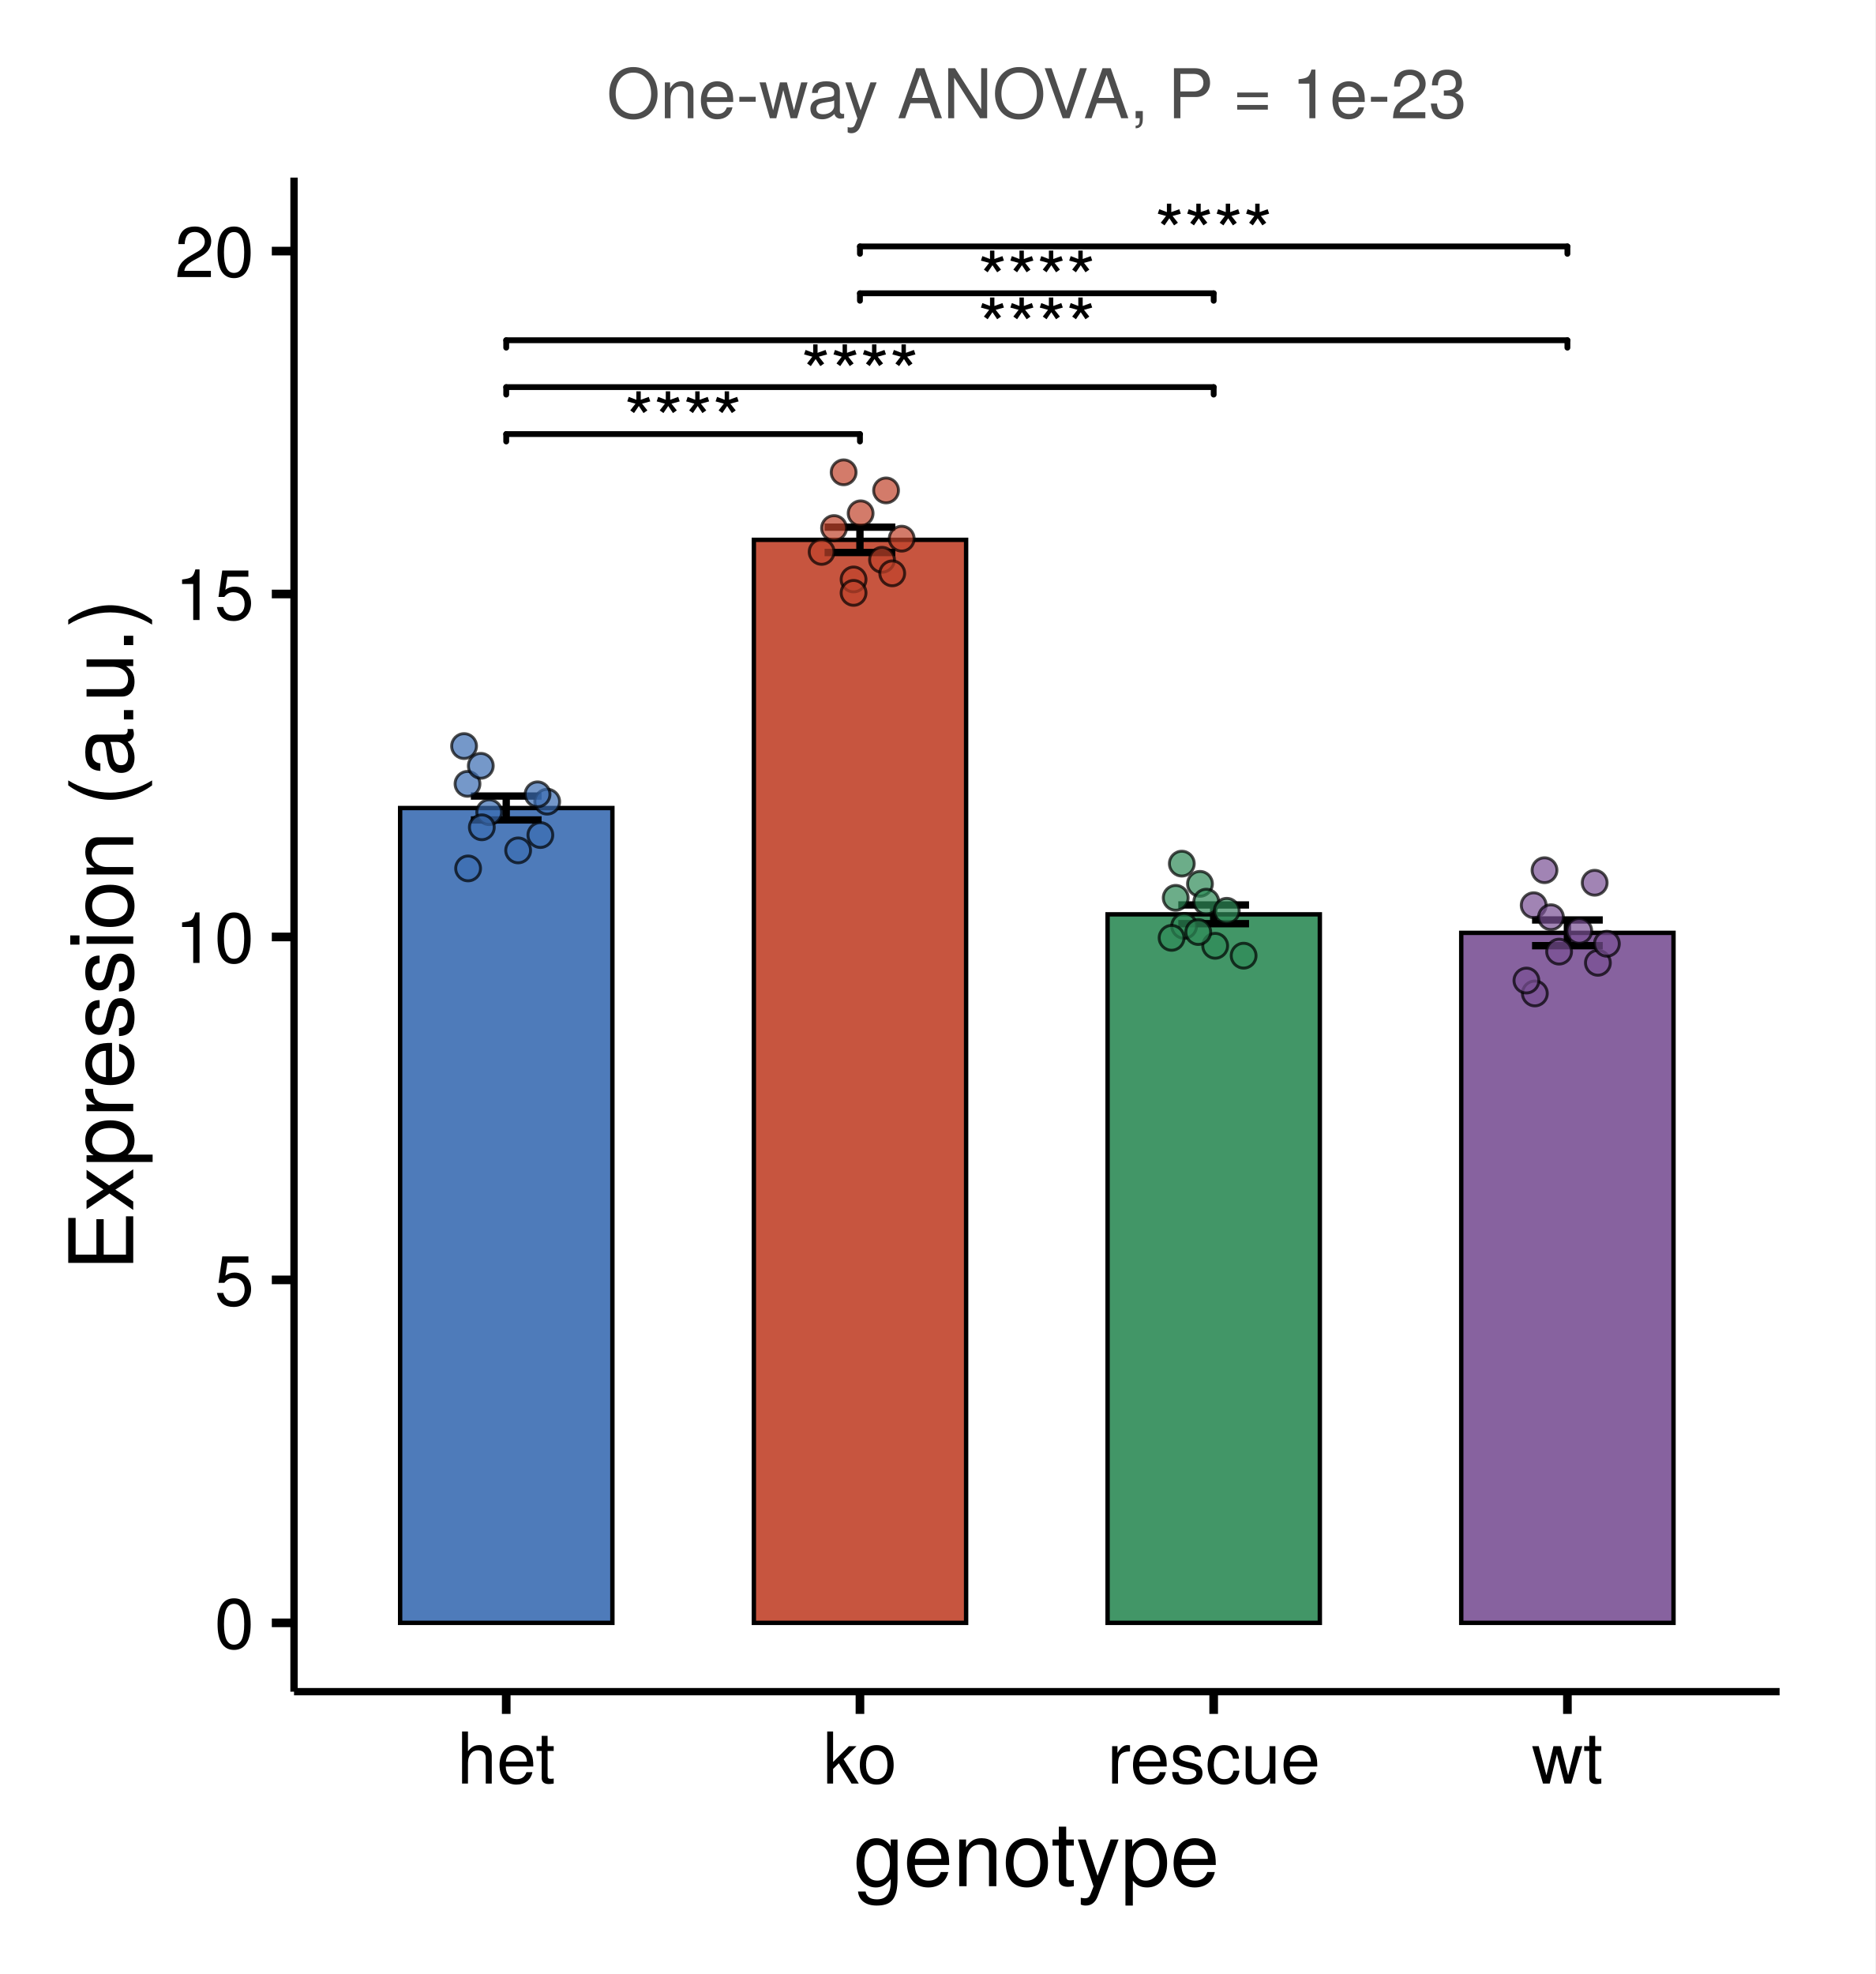
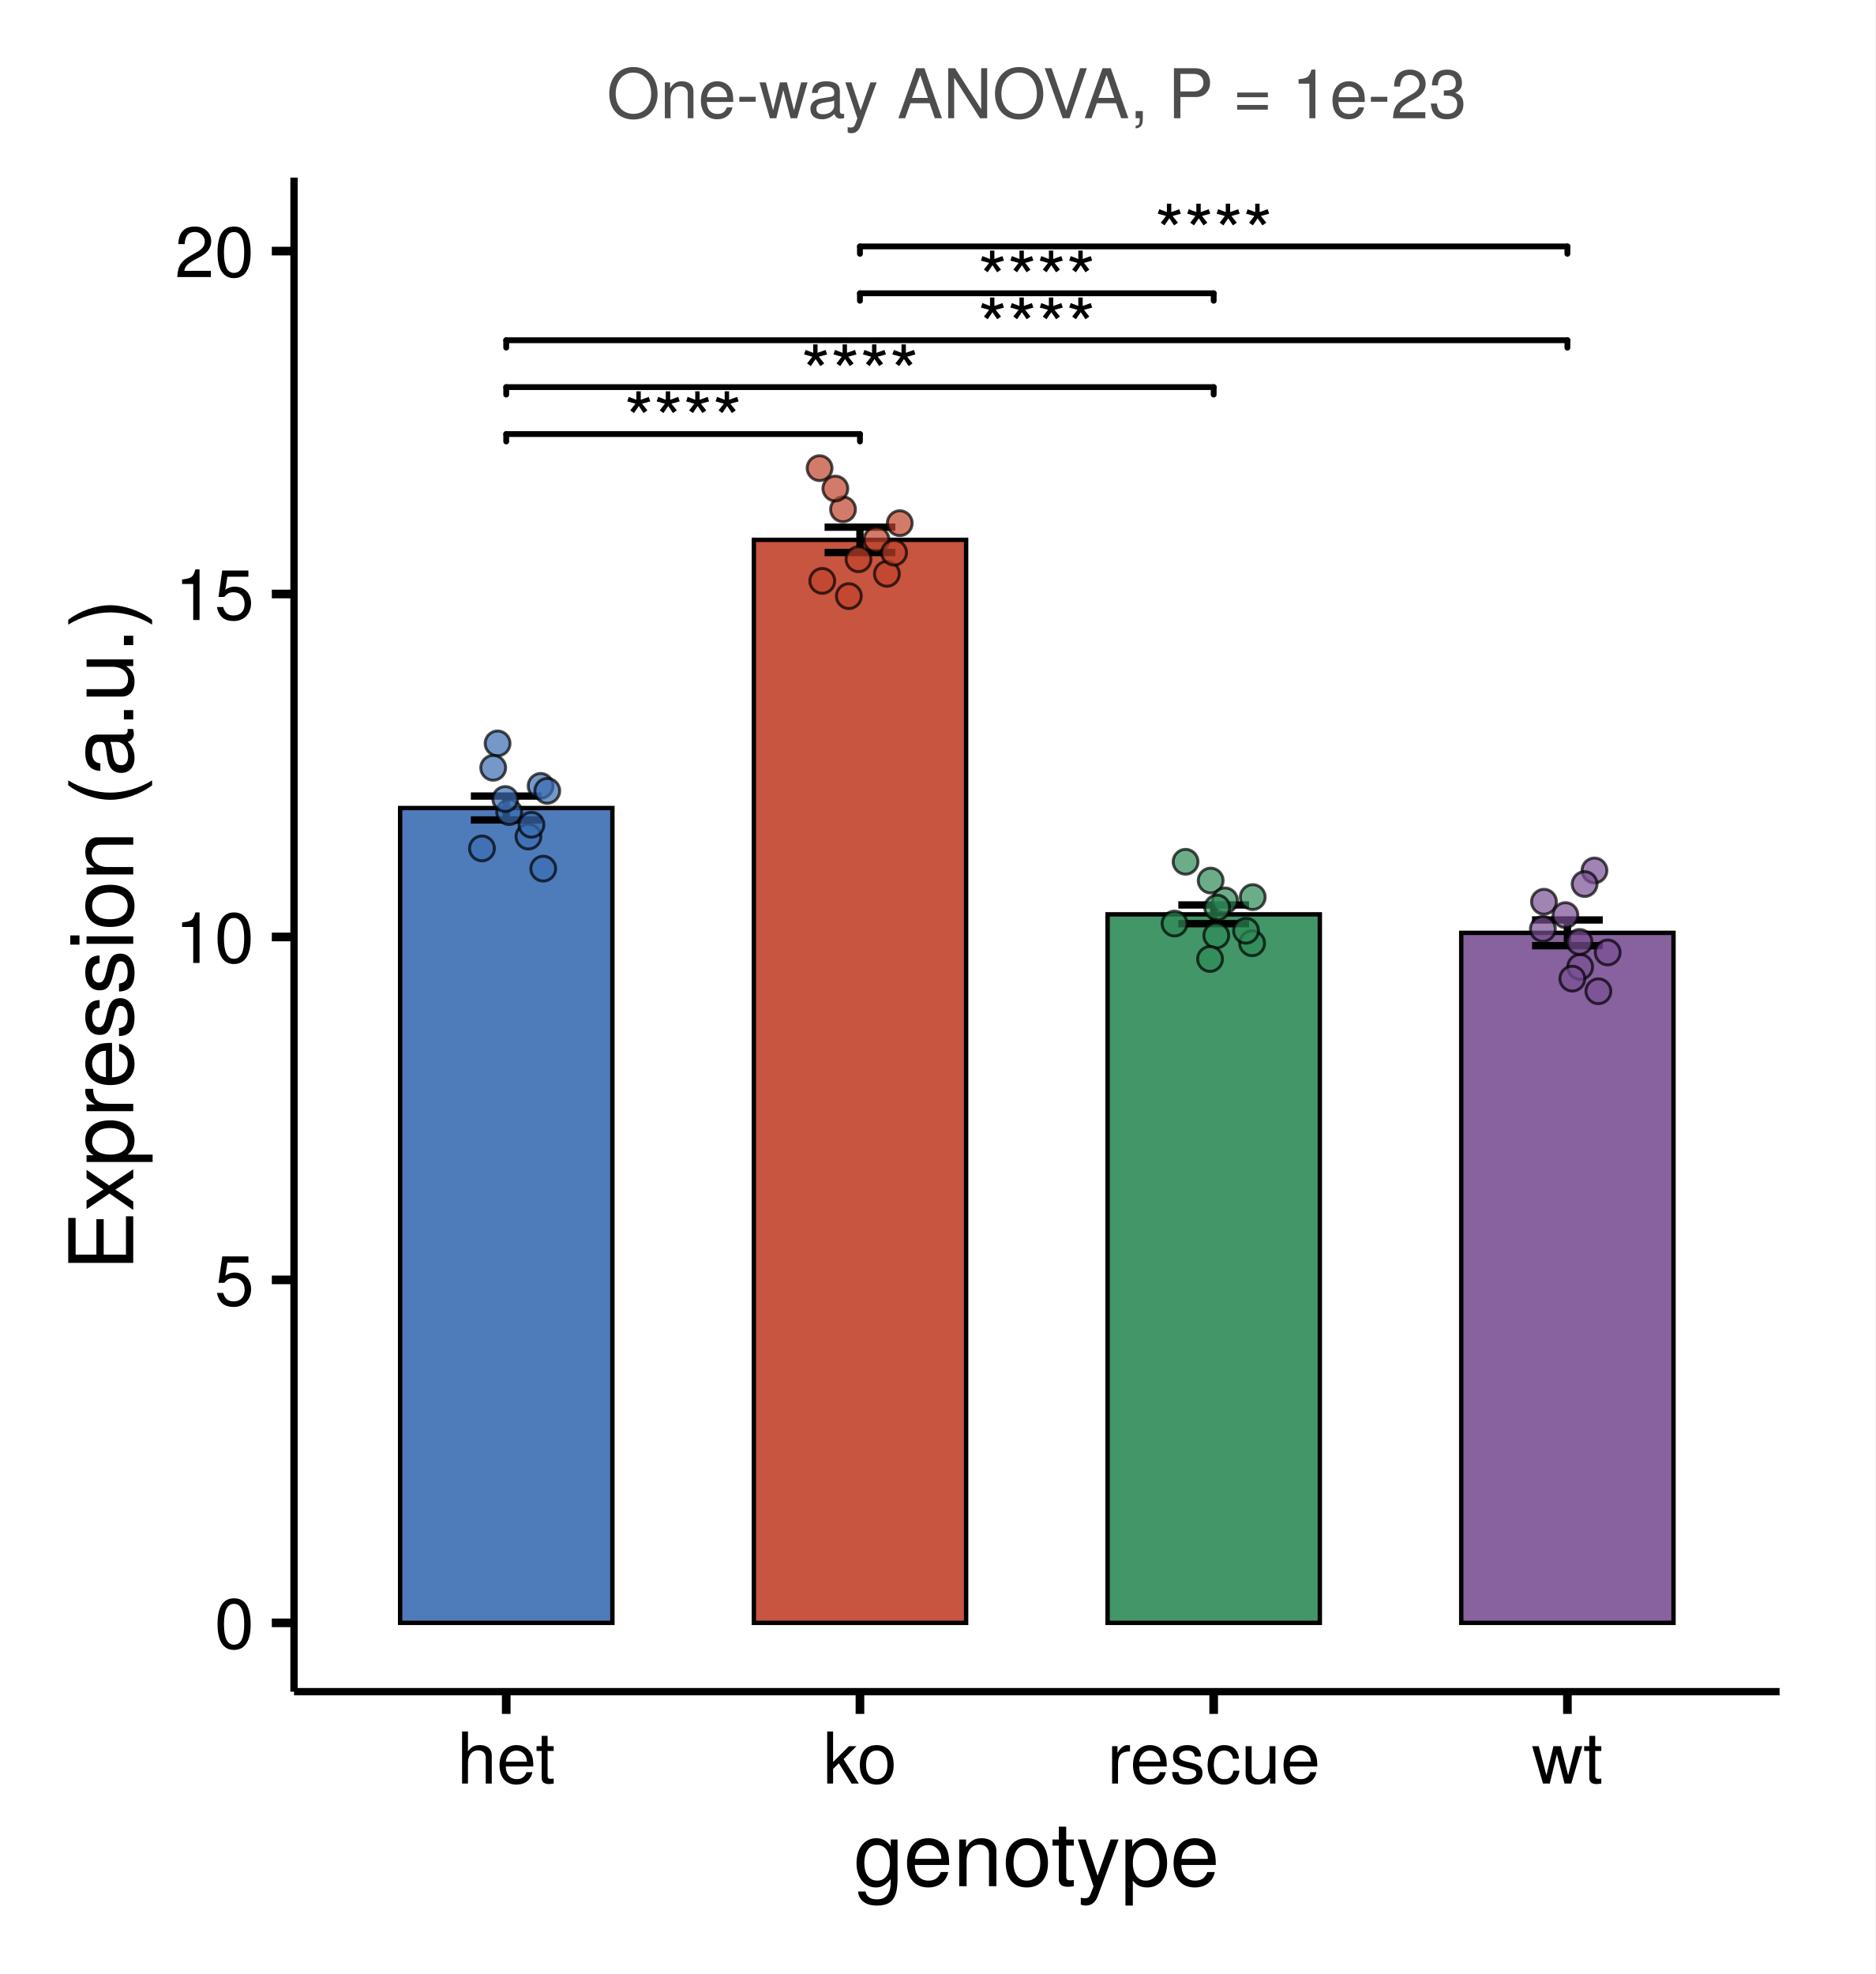
<svg xmlns="http://www.w3.org/2000/svg" class="svglite" width="273.60pt" height="288.00pt" viewBox="0 0 273.60 288.00">
  <defs>
    <style type="text/css">
    .svglite line, .svglite polyline, .svglite polygon, .svglite path, .svglite rect, .svglite circle {
      fill: none;
      stroke: #000000;
      stroke-linecap: round;
      stroke-linejoin: round;
      stroke-miterlimit: 10.00;
    }
    .svglite text {
      white-space: pre;
    }
  </style>
  </defs>
  <rect width="100%" height="100%" style="stroke: none; fill: #FFFFFF;" />
  <defs>
    <clipPath id="cpMC4wMHwyNzMuNjB8MC4wMHwyODguMDA=">
      <rect x="0.00" y="0.00" width="273.60" height="288.00" />
    </clipPath>
  </defs>
  <g clip-path="url(#cpMC4wMHwyNzMuNjB8MC4wMHwyODguMDA=)">
    <rect x="0.00" y="0.00" width="273.60" height="288.00" style="stroke-width: 1.26; stroke: #FFFFFF; fill: #FFFFFF;" />
  </g>
  <defs>
    <clipPath id="cpNDIuOTB8MjU5LjY1fDI1LjkxfDI0Ni44MQ==">
      <rect x="42.90" y="25.91" width="216.76" height="220.90" />
    </clipPath>
  </defs>
  <g clip-path="url(#cpNDIuOTB8MjU5LjY1fDI1LjkxfDI0Ni44MQ==)">
    <rect x="42.90" y="25.91" width="216.76" height="220.90" style="stroke-width: 1.26; stroke: none; fill: #FFFFFF;" />
    <rect x="58.38" y="117.89" width="30.97" height="118.88" style="stroke-width: 0.64; stroke-linecap: butt; stroke-linejoin: miter; fill: #3B6DB3; fill-opacity: 0.90;" />
    <rect x="109.99" y="78.76" width="30.97" height="158.01" style="stroke-width: 0.64; stroke-linecap: butt; stroke-linejoin: miter; fill: #C1432B; fill-opacity: 0.90;" />
    <rect x="161.60" y="133.40" width="30.97" height="103.37" style="stroke-width: 0.64; stroke-linecap: butt; stroke-linejoin: miter; fill: #2E8B57; fill-opacity: 0.90;" />
    <rect x="213.20" y="136.10" width="30.97" height="100.67" style="stroke-width: 0.64; stroke-linecap: butt; stroke-linejoin: miter; fill: #7A5195; fill-opacity: 0.90;" />
    <polyline points="68.70,116.14 79.02,116.14 " style="stroke-width: 1.07; stroke-linecap: butt;" />
    <polyline points="73.86,116.14 73.86,119.63 " style="stroke-width: 1.07; stroke-linecap: butt;" />
    <polyline points="68.70,119.63 79.02,119.63 " style="stroke-width: 1.07; stroke-linecap: butt;" />
    <polyline points="120.31,76.91 130.63,76.91 " style="stroke-width: 1.07; stroke-linecap: butt;" />
    <polyline points="125.47,76.91 125.47,80.61 " style="stroke-width: 1.07; stroke-linecap: butt;" />
    <polyline points="120.31,80.61 130.63,80.61 " style="stroke-width: 1.07; stroke-linecap: butt;" />
    <polyline points="171.92,132.03 182.24,132.03 " style="stroke-width: 1.07; stroke-linecap: butt;" />
    <polyline points="177.08,132.03 177.08,134.76 " style="stroke-width: 1.07; stroke-linecap: butt;" />
    <polyline points="171.92,134.76 182.24,134.76 " style="stroke-width: 1.07; stroke-linecap: butt;" />
    <polyline points="223.53,134.22 233.85,134.22 " style="stroke-width: 1.07; stroke-linecap: butt;" />
    <polyline points="228.69,134.22 228.69,137.97 " style="stroke-width: 1.07; stroke-linecap: butt;" />
    <polyline points="223.53,137.97 233.85,137.97 " style="stroke-width: 1.07; stroke-linecap: butt;" />
-     <circle cx="227.48" cy="138.84" r="1.81" style="stroke-width: 0.43; stroke: #000000; stroke-opacity: 0.70; fill: #7A5195; fill-opacity: 0.70;" />
-     <circle cx="223.77" cy="132.07" r="1.81" style="stroke-width: 0.43; stroke: #000000; stroke-opacity: 0.70; fill: #7A5195; fill-opacity: 0.70;" />
-     <circle cx="223.94" cy="144.94" r="1.81" style="stroke-width: 0.43; stroke: #000000; stroke-opacity: 0.70; fill: #7A5195; fill-opacity: 0.70;" />
-     <circle cx="225.35" cy="126.96" r="1.81" style="stroke-width: 0.43; stroke: #000000; stroke-opacity: 0.70; fill: #7A5195; fill-opacity: 0.70;" />
-     <circle cx="230.42" cy="135.81" r="1.81" style="stroke-width: 0.43; stroke: #000000; stroke-opacity: 0.70; fill: #7A5195; fill-opacity: 0.70;" />
-     <circle cx="233.14" cy="140.47" r="1.81" style="stroke-width: 0.43; stroke: #000000; stroke-opacity: 0.70; fill: #7A5195; fill-opacity: 0.70;" />
-     <circle cx="232.67" cy="128.79" r="1.81" style="stroke-width: 0.43; stroke: #000000; stroke-opacity: 0.70; fill: #7A5195; fill-opacity: 0.70;" />
-     <circle cx="234.45" cy="137.69" r="1.81" style="stroke-width: 0.43; stroke: #000000; stroke-opacity: 0.70; fill: #7A5195; fill-opacity: 0.70;" />
-     <circle cx="226.29" cy="133.82" r="1.81" style="stroke-width: 0.43; stroke: #000000; stroke-opacity: 0.70; fill: #7A5195; fill-opacity: 0.70;" />
-     <circle cx="222.71" cy="143.06" r="1.81" style="stroke-width: 0.43; stroke: #000000; stroke-opacity: 0.70; fill: #7A5195; fill-opacity: 0.70;" />
-     <circle cx="78.84" cy="121.83" r="1.81" style="stroke-width: 0.43; stroke: #000000; stroke-opacity: 0.70; fill: #3B6DB3; fill-opacity: 0.70;" />
-     <circle cx="68.21" cy="114.36" r="1.81" style="stroke-width: 0.43; stroke: #000000; stroke-opacity: 0.70; fill: #3B6DB3; fill-opacity: 0.70;" />
-     <circle cx="68.30" cy="126.70" r="1.81" style="stroke-width: 0.43; stroke: #000000; stroke-opacity: 0.70; fill: #3B6DB3; fill-opacity: 0.70;" />
-     <circle cx="67.71" cy="108.85" r="1.81" style="stroke-width: 0.43; stroke: #000000; stroke-opacity: 0.70; fill: #3B6DB3; fill-opacity: 0.70;" />
-     <circle cx="71.38" cy="118.49" r="1.81" style="stroke-width: 0.43; stroke: #000000; stroke-opacity: 0.70; fill: #3B6DB3; fill-opacity: 0.70;" />
-     <circle cx="79.84" cy="116.96" r="1.81" style="stroke-width: 0.43; stroke: #000000; stroke-opacity: 0.70; fill: #3B6DB3; fill-opacity: 0.70;" />
-     <circle cx="75.60" cy="124.07" r="1.81" style="stroke-width: 0.43; stroke: #000000; stroke-opacity: 0.70; fill: #3B6DB3; fill-opacity: 0.70;" />
-     <circle cx="70.15" cy="111.73" r="1.81" style="stroke-width: 0.43; stroke: #000000; stroke-opacity: 0.70; fill: #3B6DB3; fill-opacity: 0.70;" />
-     <circle cx="70.30" cy="120.70" r="1.81" style="stroke-width: 0.43; stroke: #000000; stroke-opacity: 0.70; fill: #3B6DB3; fill-opacity: 0.70;" />
-     <circle cx="78.43" cy="115.89" r="1.81" style="stroke-width: 0.43; stroke: #000000; stroke-opacity: 0.70; fill: #3B6DB3; fill-opacity: 0.70;" />
-     <circle cx="124.54" cy="84.54" r="1.81" style="stroke-width: 0.43; stroke: #000000; stroke-opacity: 0.70; fill: #C1432B; fill-opacity: 0.70;" />
-     <circle cx="121.69" cy="77.04" r="1.81" style="stroke-width: 0.43; stroke: #000000; stroke-opacity: 0.70; fill: #C1432B; fill-opacity: 0.70;" />
-     <circle cx="128.69" cy="81.67" r="1.81" style="stroke-width: 0.43; stroke: #000000; stroke-opacity: 0.70; fill: #C1432B; fill-opacity: 0.70;" />
-     <circle cx="123.09" cy="68.91" r="1.81" style="stroke-width: 0.43; stroke: #000000; stroke-opacity: 0.70; fill: #C1432B; fill-opacity: 0.70;" />
-     <circle cx="124.54" cy="86.50" r="1.81" style="stroke-width: 0.43; stroke: #000000; stroke-opacity: 0.70; fill: #C1432B; fill-opacity: 0.70;" />
-     <circle cx="125.57" cy="74.89" r="1.81" style="stroke-width: 0.43; stroke: #000000; stroke-opacity: 0.70; fill: #C1432B; fill-opacity: 0.70;" />
-     <circle cx="131.56" cy="78.59" r="1.81" style="stroke-width: 0.43; stroke: #000000; stroke-opacity: 0.70; fill: #C1432B; fill-opacity: 0.70;" />
-     <circle cx="130.18" cy="83.65" r="1.81" style="stroke-width: 0.43; stroke: #000000; stroke-opacity: 0.70; fill: #C1432B; fill-opacity: 0.70;" />
-     <circle cx="129.28" cy="71.55" r="1.81" style="stroke-width: 0.43; stroke: #000000; stroke-opacity: 0.70; fill: #C1432B; fill-opacity: 0.70;" />
-     <circle cx="119.88" cy="80.52" r="1.81" style="stroke-width: 0.43; stroke: #000000; stroke-opacity: 0.70; fill: #C1432B; fill-opacity: 0.70;" />
-     <circle cx="172.77" cy="135.09" r="1.81" style="stroke-width: 0.43; stroke: #000000; stroke-opacity: 0.70; fill: #2E8B57; fill-opacity: 0.70;" />
-     <circle cx="175.08" cy="128.95" r="1.81" style="stroke-width: 0.43; stroke: #000000; stroke-opacity: 0.70; fill: #2E8B57; fill-opacity: 0.70;" />
-     <circle cx="177.30" cy="137.99" r="1.81" style="stroke-width: 0.43; stroke: #000000; stroke-opacity: 0.70; fill: #2E8B57; fill-opacity: 0.70;" />
-     <circle cx="172.43" cy="126.00" r="1.81" style="stroke-width: 0.43; stroke: #000000; stroke-opacity: 0.70; fill: #2E8B57; fill-opacity: 0.70;" />
-     <circle cx="170.94" cy="136.83" r="1.81" style="stroke-width: 0.43; stroke: #000000; stroke-opacity: 0.70; fill: #2E8B57; fill-opacity: 0.70;" />
-     <circle cx="176.00" cy="131.55" r="1.81" style="stroke-width: 0.43; stroke: #000000; stroke-opacity: 0.70; fill: #2E8B57; fill-opacity: 0.70;" />
-     <circle cx="178.99" cy="132.88" r="1.81" style="stroke-width: 0.43; stroke: #000000; stroke-opacity: 0.70; fill: #2E8B57; fill-opacity: 0.70;" />
-     <circle cx="181.45" cy="139.43" r="1.81" style="stroke-width: 0.43; stroke: #000000; stroke-opacity: 0.70; fill: #2E8B57; fill-opacity: 0.70;" />
-     <circle cx="171.54" cy="130.99" r="1.81" style="stroke-width: 0.43; stroke: #000000; stroke-opacity: 0.70; fill: #2E8B57; fill-opacity: 0.70;" />
-     <circle cx="174.83" cy="135.98" r="1.81" style="stroke-width: 0.43; stroke: #000000; stroke-opacity: 0.70; fill: #2E8B57; fill-opacity: 0.70;" />
+     <circle cx="234.57" cy="138.96" r="1.81" style="stroke-width: 0.43; stroke: #000000; stroke-opacity: 0.70; fill: #7A5195; fill-opacity: 0.70;" />
+     <circle cx="225.27" cy="131.56" r="1.81" style="stroke-width: 0.43; stroke: #000000; stroke-opacity: 0.70; fill: #7A5195; fill-opacity: 0.70;" />
+     <circle cx="233.21" cy="144.62" r="1.81" style="stroke-width: 0.43; stroke: #000000; stroke-opacity: 0.70; fill: #7A5195; fill-opacity: 0.70;" />
+     <circle cx="232.64" cy="127.00" r="1.81" style="stroke-width: 0.43; stroke: #000000; stroke-opacity: 0.70; fill: #7A5195; fill-opacity: 0.70;" />
+     <circle cx="225.11" cy="135.53" r="1.81" style="stroke-width: 0.43; stroke: #000000; stroke-opacity: 0.70; fill: #7A5195; fill-opacity: 0.70;" />
+     <circle cx="230.55" cy="141.07" r="1.81" style="stroke-width: 0.43; stroke: #000000; stroke-opacity: 0.70; fill: #7A5195; fill-opacity: 0.70;" />
+     <circle cx="231.20" cy="128.98" r="1.81" style="stroke-width: 0.43; stroke: #000000; stroke-opacity: 0.70; fill: #7A5195; fill-opacity: 0.70;" />
+     <circle cx="230.46" cy="137.42" r="1.81" style="stroke-width: 0.43; stroke: #000000; stroke-opacity: 0.70; fill: #7A5195; fill-opacity: 0.70;" />
+     <circle cx="228.40" cy="133.51" r="1.81" style="stroke-width: 0.43; stroke: #000000; stroke-opacity: 0.70; fill: #7A5195; fill-opacity: 0.70;" />
+     <circle cx="229.41" cy="142.78" r="1.81" style="stroke-width: 0.43; stroke: #000000; stroke-opacity: 0.70; fill: #7A5195; fill-opacity: 0.70;" />
+     <circle cx="77.10" cy="122.05" r="1.81" style="stroke-width: 0.43; stroke: #000000; stroke-opacity: 0.70; fill: #3B6DB3; fill-opacity: 0.70;" />
+     <circle cx="78.88" cy="114.66" r="1.81" style="stroke-width: 0.43; stroke: #000000; stroke-opacity: 0.70; fill: #3B6DB3; fill-opacity: 0.70;" />
+     <circle cx="79.26" cy="126.73" r="1.81" style="stroke-width: 0.43; stroke: #000000; stroke-opacity: 0.70; fill: #3B6DB3; fill-opacity: 0.70;" />
+     <circle cx="72.60" cy="108.46" r="1.81" style="stroke-width: 0.43; stroke: #000000; stroke-opacity: 0.70; fill: #3B6DB3; fill-opacity: 0.70;" />
+     <circle cx="74.29" cy="118.48" r="1.81" style="stroke-width: 0.43; stroke: #000000; stroke-opacity: 0.70; fill: #3B6DB3; fill-opacity: 0.70;" />
+     <circle cx="73.72" cy="116.57" r="1.81" style="stroke-width: 0.43; stroke: #000000; stroke-opacity: 0.70; fill: #3B6DB3; fill-opacity: 0.70;" />
+     <circle cx="70.32" cy="123.78" r="1.81" style="stroke-width: 0.43; stroke: #000000; stroke-opacity: 0.70; fill: #3B6DB3; fill-opacity: 0.70;" />
+     <circle cx="71.96" cy="112.02" r="1.81" style="stroke-width: 0.43; stroke: #000000; stroke-opacity: 0.70; fill: #3B6DB3; fill-opacity: 0.70;" />
+     <circle cx="77.54" cy="120.33" r="1.81" style="stroke-width: 0.43; stroke: #000000; stroke-opacity: 0.70; fill: #3B6DB3; fill-opacity: 0.70;" />
+     <circle cx="79.85" cy="115.38" r="1.81" style="stroke-width: 0.43; stroke: #000000; stroke-opacity: 0.70; fill: #3B6DB3; fill-opacity: 0.70;" />
+     <circle cx="119.97" cy="84.75" r="1.81" style="stroke-width: 0.43; stroke: #000000; stroke-opacity: 0.70; fill: #C1432B; fill-opacity: 0.70;" />
+     <circle cx="131.28" cy="76.33" r="1.81" style="stroke-width: 0.43; stroke: #000000; stroke-opacity: 0.70; fill: #C1432B; fill-opacity: 0.70;" />
+     <circle cx="125.26" cy="81.59" r="1.81" style="stroke-width: 0.43; stroke: #000000; stroke-opacity: 0.70; fill: #C1432B; fill-opacity: 0.70;" />
+     <circle cx="119.58" cy="68.30" r="1.81" style="stroke-width: 0.43; stroke: #000000; stroke-opacity: 0.70; fill: #C1432B; fill-opacity: 0.70;" />
+     <circle cx="123.85" cy="86.97" r="1.81" style="stroke-width: 0.43; stroke: #000000; stroke-opacity: 0.70; fill: #C1432B; fill-opacity: 0.70;" />
+     <circle cx="123.00" cy="74.31" r="1.81" style="stroke-width: 0.43; stroke: #000000; stroke-opacity: 0.70; fill: #C1432B; fill-opacity: 0.70;" />
+     <circle cx="127.88" cy="78.72" r="1.81" style="stroke-width: 0.43; stroke: #000000; stroke-opacity: 0.70; fill: #C1432B; fill-opacity: 0.70;" />
+     <circle cx="129.40" cy="83.72" r="1.81" style="stroke-width: 0.43; stroke: #000000; stroke-opacity: 0.70; fill: #C1432B; fill-opacity: 0.70;" />
+     <circle cx="121.88" cy="71.28" r="1.81" style="stroke-width: 0.43; stroke: #000000; stroke-opacity: 0.70; fill: #C1432B; fill-opacity: 0.70;" />
+     <circle cx="130.45" cy="80.63" r="1.81" style="stroke-width: 0.43; stroke: #000000; stroke-opacity: 0.70; fill: #C1432B; fill-opacity: 0.70;" />
+     <circle cx="171.37" cy="134.74" r="1.81" style="stroke-width: 0.43; stroke: #000000; stroke-opacity: 0.70; fill: #2E8B57; fill-opacity: 0.70;" />
+     <circle cx="176.64" cy="128.47" r="1.81" style="stroke-width: 0.43; stroke: #000000; stroke-opacity: 0.70; fill: #2E8B57; fill-opacity: 0.70;" />
+     <circle cx="182.69" cy="137.62" r="1.81" style="stroke-width: 0.43; stroke: #000000; stroke-opacity: 0.70; fill: #2E8B57; fill-opacity: 0.70;" />
+     <circle cx="172.98" cy="125.73" r="1.81" style="stroke-width: 0.43; stroke: #000000; stroke-opacity: 0.70; fill: #2E8B57; fill-opacity: 0.70;" />
+     <circle cx="177.46" cy="136.49" r="1.81" style="stroke-width: 0.43; stroke: #000000; stroke-opacity: 0.70; fill: #2E8B57; fill-opacity: 0.70;" />
+     <circle cx="178.73" cy="131.36" r="1.81" style="stroke-width: 0.43; stroke: #000000; stroke-opacity: 0.70; fill: #2E8B57; fill-opacity: 0.70;" />
+     <circle cx="177.59" cy="132.41" r="1.81" style="stroke-width: 0.43; stroke: #000000; stroke-opacity: 0.70; fill: #2E8B57; fill-opacity: 0.70;" />
+     <circle cx="176.55" cy="139.91" r="1.81" style="stroke-width: 0.43; stroke: #000000; stroke-opacity: 0.70; fill: #2E8B57; fill-opacity: 0.70;" />
+     <circle cx="182.78" cy="130.88" r="1.81" style="stroke-width: 0.43; stroke: #000000; stroke-opacity: 0.70; fill: #2E8B57; fill-opacity: 0.70;" />
+     <circle cx="181.80" cy="135.79" r="1.81" style="stroke-width: 0.43; stroke: #000000; stroke-opacity: 0.70; fill: #2E8B57; fill-opacity: 0.70;" />
    <text x="99.67" y="65.14" text-anchor="middle" style="font-size: 11.04px; font-weight: 0; font-family: &quot;TeX Gyre Heros&quot;;" textLength="17.16px" lengthAdjust="spacingAndGlyphs">****</text>
    <line x1="73.86" y1="64.41" x2="73.86" y2="63.33" style="stroke-width: 0.85;" />
    <line x1="73.86" y1="63.33" x2="125.47" y2="63.33" style="stroke-width: 0.85;" />
    <line x1="125.47" y1="63.33" x2="125.47" y2="64.41" style="stroke-width: 0.85;" />
    <text x="125.47" y="58.29" text-anchor="middle" style="font-size: 11.04px; font-weight: 0; font-family: &quot;TeX Gyre Heros&quot;;" textLength="17.16px" lengthAdjust="spacingAndGlyphs">****</text>
    <line x1="73.86" y1="57.57" x2="73.86" y2="56.48" style="stroke-width: 0.85;" />
    <line x1="73.86" y1="56.48" x2="177.08" y2="56.48" style="stroke-width: 0.85;" />
    <line x1="177.08" y1="56.48" x2="177.08" y2="57.57" style="stroke-width: 0.85;" />
    <text x="151.27" y="51.45" text-anchor="middle" style="font-size: 11.04px; font-weight: 0; font-family: &quot;TeX Gyre Heros&quot;;" textLength="17.16px" lengthAdjust="spacingAndGlyphs">****</text>
    <line x1="73.86" y1="50.72" x2="73.86" y2="49.64" style="stroke-width: 0.85;" />
    <line x1="73.86" y1="49.64" x2="228.69" y2="49.64" style="stroke-width: 0.85;" />
    <line x1="228.69" y1="49.64" x2="228.69" y2="50.72" style="stroke-width: 0.85;" />
    <text x="151.27" y="44.60" text-anchor="middle" style="font-size: 11.04px; font-weight: 0; font-family: &quot;TeX Gyre Heros&quot;;" textLength="17.16px" lengthAdjust="spacingAndGlyphs">****</text>
    <line x1="125.47" y1="43.88" x2="125.47" y2="42.79" style="stroke-width: 0.85;" />
    <line x1="125.47" y1="42.79" x2="177.08" y2="42.79" style="stroke-width: 0.85;" />
    <line x1="177.08" y1="42.79" x2="177.08" y2="43.88" style="stroke-width: 0.85;" />
    <text x="177.08" y="37.76" text-anchor="middle" style="font-size: 11.04px; font-weight: 0; font-family: &quot;TeX Gyre Heros&quot;;" textLength="17.16px" lengthAdjust="spacingAndGlyphs">****</text>
    <line x1="125.47" y1="37.03" x2="125.47" y2="35.95" style="stroke-width: 0.85;" />
    <line x1="125.47" y1="35.95" x2="228.69" y2="35.95" style="stroke-width: 0.85;" />
    <line x1="228.69" y1="35.95" x2="228.69" y2="37.03" style="stroke-width: 0.85;" />
  </g>
  <g clip-path="url(#cpMC4wMHwyNzMuNjB8MC4wMHwyODguMDA=)">
    <polyline points="42.90,246.81 42.90,25.91 " style="stroke-width: 1.07; stroke-linecap: butt;" />
    <text x="37.07" y="240.56" text-anchor="end" style="font-size: 10.40px; font-weight: 0; font-family: &quot;TeX Gyre Heros&quot;;" textLength="5.77px" lengthAdjust="spacingAndGlyphs">0</text>
    <text x="37.07" y="190.52" text-anchor="end" style="font-size: 10.40px; font-weight: 0; font-family: &quot;TeX Gyre Heros&quot;;" textLength="5.77px" lengthAdjust="spacingAndGlyphs">5</text>
    <text x="37.07" y="140.49" text-anchor="end" style="font-size: 10.40px; font-weight: 0; font-family: &quot;TeX Gyre Heros&quot;;" textLength="11.55px" lengthAdjust="spacingAndGlyphs">10</text>
    <text x="37.07" y="90.45" text-anchor="end" style="font-size: 10.40px; font-weight: 0; font-family: &quot;TeX Gyre Heros&quot;;" textLength="11.55px" lengthAdjust="spacingAndGlyphs">15</text>
    <text x="37.07" y="40.42" text-anchor="end" style="font-size: 10.40px; font-weight: 0; font-family: &quot;TeX Gyre Heros&quot;;" textLength="11.55px" lengthAdjust="spacingAndGlyphs">20</text>
    <polyline points="39.66,236.77 42.90,236.77 " style="stroke-width: 1.26; stroke-linecap: butt;" />
    <polyline points="39.66,186.73 42.90,186.73 " style="stroke-width: 1.26; stroke-linecap: butt;" />
    <polyline points="39.66,136.70 42.90,136.70 " style="stroke-width: 1.26; stroke-linecap: butt;" />
    <polyline points="39.66,86.66 42.90,86.66 " style="stroke-width: 1.26; stroke-linecap: butt;" />
    <polyline points="39.66,36.63 42.90,36.63 " style="stroke-width: 1.26; stroke-linecap: butt;" />
    <polyline points="42.90,246.81 259.65,246.81 " style="stroke-width: 1.07; stroke-linecap: butt;" />
    <polyline points="73.86,250.05 73.86,246.81 " style="stroke-width: 1.26; stroke-linecap: butt;" />
    <polyline points="125.47,250.05 125.47,246.81 " style="stroke-width: 1.26; stroke-linecap: butt;" />
    <polyline points="177.08,250.05 177.08,246.81 " style="stroke-width: 1.26; stroke-linecap: butt;" />
    <polyline points="228.69,250.05 228.69,246.81 " style="stroke-width: 1.26; stroke-linecap: butt;" />
    <text x="73.86" y="260.21" text-anchor="middle" style="font-size: 10.40px; font-weight: 0; font-family: &quot;TeX Gyre Heros&quot;;" textLength="14.44px" lengthAdjust="spacingAndGlyphs">het</text>
    <text x="125.47" y="260.21" text-anchor="middle" style="font-size: 10.40px; font-weight: 0; font-family: &quot;TeX Gyre Heros&quot;;" textLength="10.97px" lengthAdjust="spacingAndGlyphs">ko</text>
    <text x="177.08" y="260.21" text-anchor="middle" style="font-size: 10.40px; font-weight: 0; font-family: &quot;TeX Gyre Heros&quot;;" textLength="31.18px" lengthAdjust="spacingAndGlyphs">rescue</text>
    <text x="228.69" y="260.21" text-anchor="middle" style="font-size: 10.40px; font-weight: 0; font-family: &quot;TeX Gyre Heros&quot;;" textLength="10.39px" lengthAdjust="spacingAndGlyphs">wt</text>
    <text x="151.27" y="275.19" text-anchor="middle" style="font-size: 13.00px; font-weight: 0; font-family: &quot;TeX Gyre Heros&quot;;" textLength="53.49px" lengthAdjust="spacingAndGlyphs">genotype</text>
    <text transform="translate(19.44,136.36) rotate(-90)" text-anchor="middle" style="font-size: 13.00px; font-weight: 0; font-family: &quot;TeX Gyre Heros&quot;;" textLength="98.26px" lengthAdjust="spacingAndGlyphs">Expression (a.u.)</text>
    <text x="151.27" y="17.25" text-anchor="middle" style="font-size: 10.00px; font-weight: 0;fill: #4D4D4D; font-family: &quot;TeX Gyre Heros&quot;;" textLength="126.99px" lengthAdjust="spacingAndGlyphs">One-way ANOVA, P = 1e-23</text>
  </g>
</svg>
